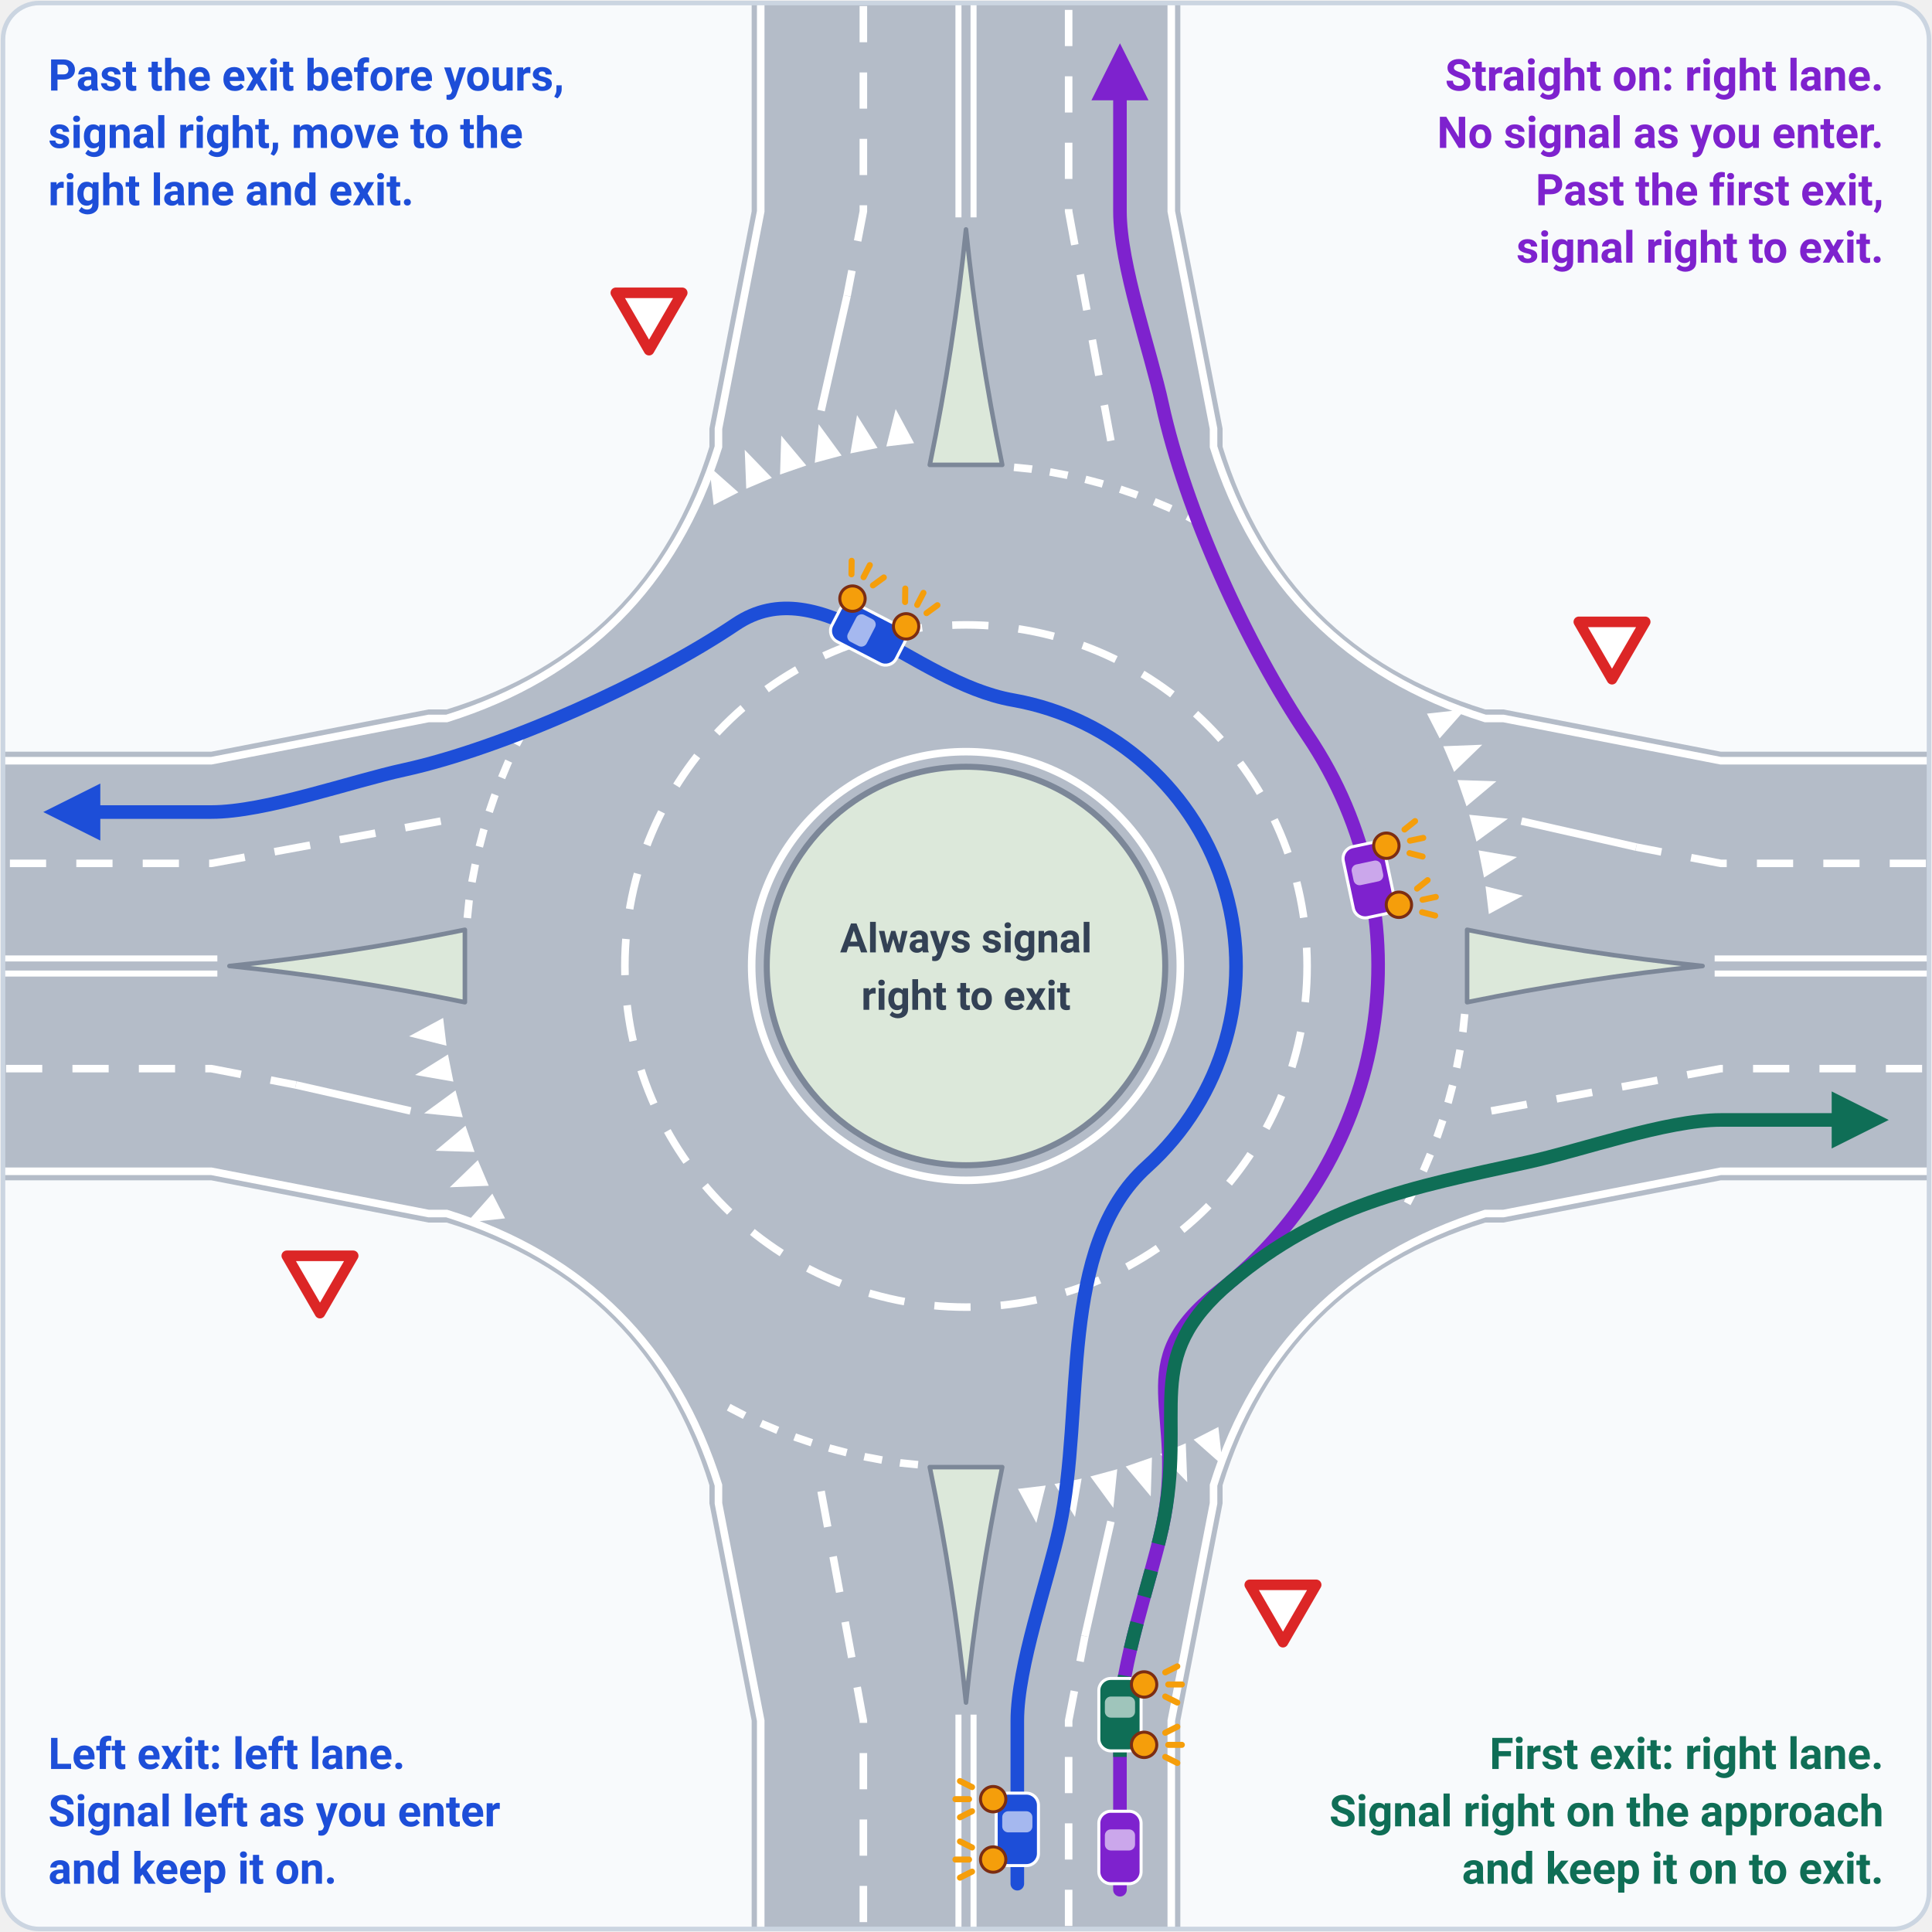
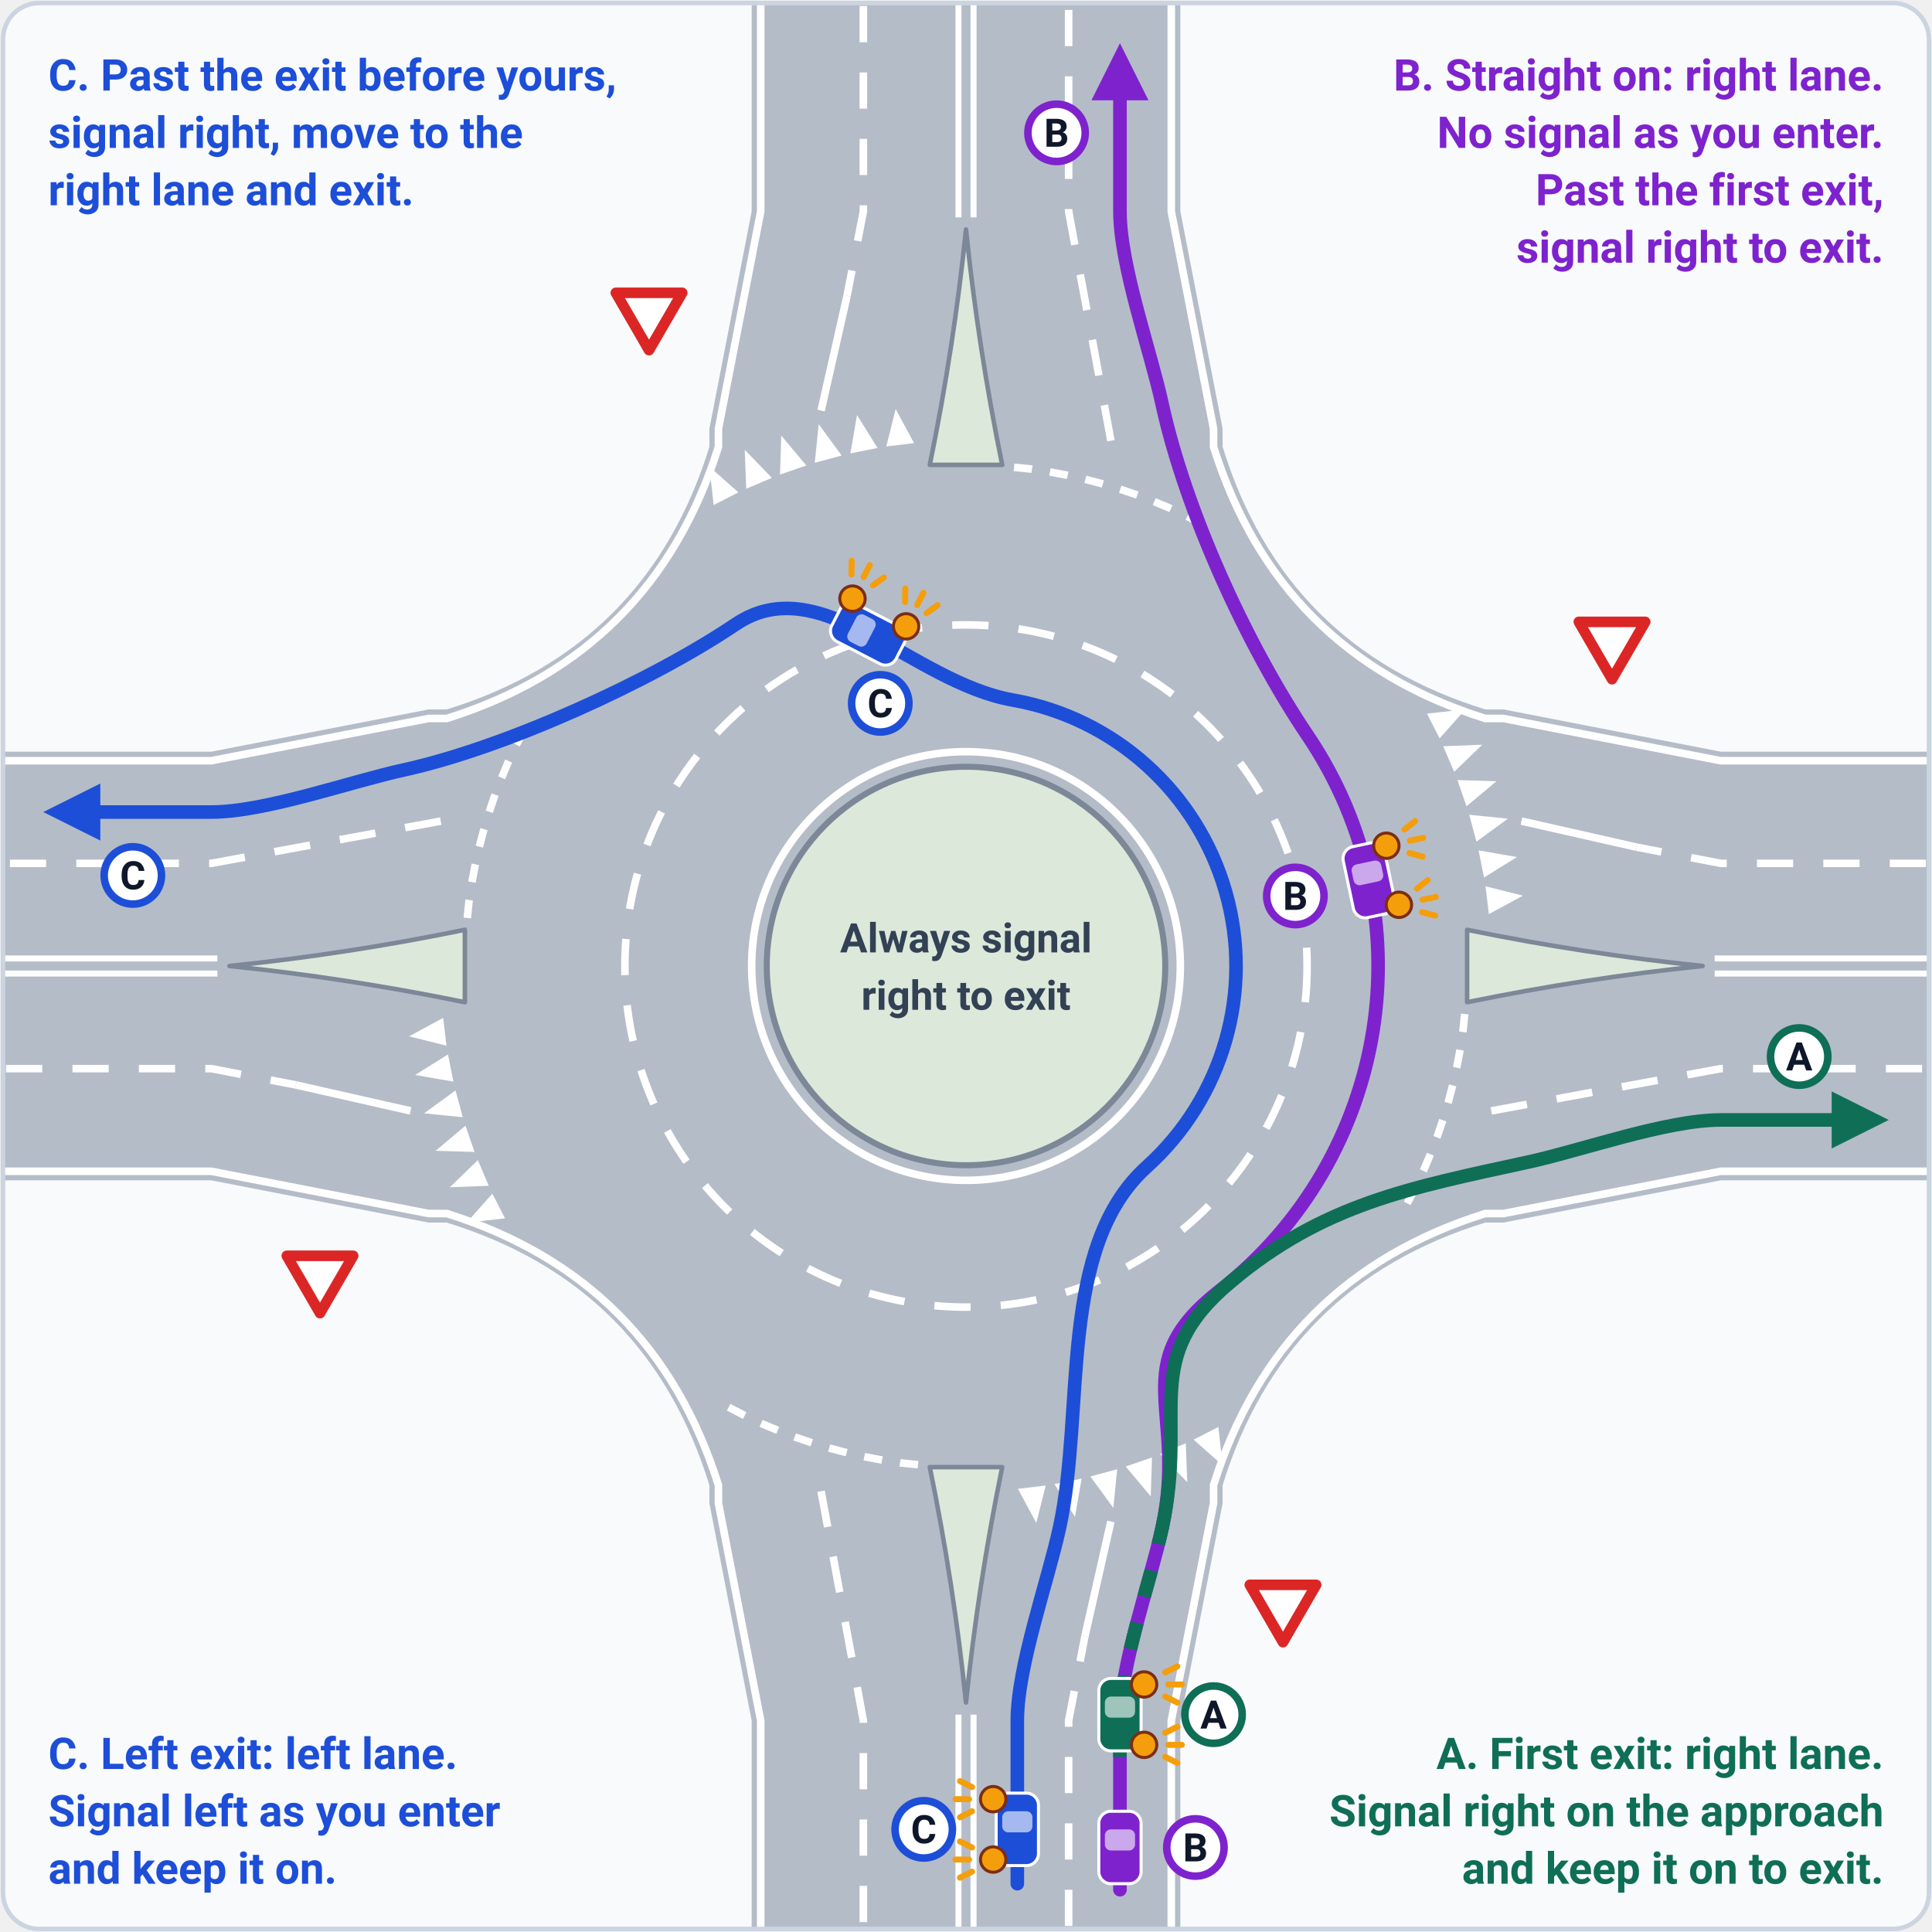
- <svg xmlns="http://www.w3.org/2000/svg" viewBox="0 0 640 640" role="img" aria-label="A roundabout with two lanes, seen from above, traffic going counterclockwise, with three cars entering at the bottom. The green car, in the right lane, signals right on the approach and takes the first exit. The purple car, in the right lane, gives no signal on entering, goes straight on, and signals right once past the first exit. The blue car, in the left lane, signals left on entering, goes round in the inner lane, then signals right and moves to the right lane for the left exit. Every car signals right to exit. Each entry has a yield line of white triangles.">
+ <svg xmlns="http://www.w3.org/2000/svg" viewBox="0 0 640 640" role="img" aria-label="A roundabout with two lanes, seen from above, traffic going counterclockwise, with three cars entering at the bottom. The green car (A), in the right lane, signals right on the approach and takes the first exit. The purple car (B), in the right lane, gives no signal on entering, goes straight on, and signals right once past the first exit. The blue car (C), in the left lane, signals left on entering, goes round in the inner lane, then signals right and moves to the right lane for the left exit. Every car signals right to exit. Each entry has a yield line of white triangles.">
  <defs>
    <clipPath id="card">
      <rect x="1" y="1" width="638" height="638" rx="12" />
    </clipPath>
    <marker id="ag" viewBox="0 0 10 10" refX="7" refY="5" markerWidth="4.2" markerHeight="4.2" orient="auto">
      <path d="M0,0 L10,5 L0,10 z" fill="#0F6E56" />
    </marker>
    <marker id="ab" viewBox="0 0 10 10" refX="7" refY="5" markerWidth="4.2" markerHeight="4.2" orient="auto">
      <path d="M0,0 L10,5 L0,10 z" fill="#1D4ED8" />
    </marker>
    <marker id="ap" viewBox="0 0 10 10" refX="7" refY="5" markerWidth="4.2" markerHeight="4.2" orient="auto">
      <path d="M0,0 L10,5 L0,10 z" fill="#7E22CE" />
    </marker>
  </defs>
  <rect x="1" y="1" width="638" height="638" rx="12" fill="#f8fafc" />
  <g clip-path="url(#card)">
    <g fill="#B4BCC8">
      <circle cx="320" cy="320" r="160" />
      <polygon points="391.0,660.0 391.0,570.0 405.0,498.0 405.0,410.0 235.0,410.0 235.0,498.0 249.0,570.0 249.0,660.0" />
      <path d="M 405.0,492.0 Q 425.5,425.5 492.0,405.0 L 320,320 Z" />
      <polygon points="660.0,249.0 570.0,249.0 498.0,235.0 410.0,235.0 410.0,405.0 498.0,405.0 570.0,391.0 660.0,391.0" />
      <path d="M 492.0,235.0 Q 425.5,214.5 405.0,148.0 L 320,320 Z" />
      <polygon points="249.0,-20.0 249.0,70.0 235.0,142.0 235.0,230.0 405.0,230.0 405.0,142.0 391.0,70.0 391.0,-20.0" />
      <path d="M 235.0,148.0 Q 214.5,214.5 148.0,235.0 L 320,320 Z" />
      <polygon points="-20.0,391.0 70.0,391.0 142.0,405.0 230.0,405.0 230.0,235.0 142.0,235.0 70.0,249.0 -20.0,249.0" />
      <path d="M 148.0,405.0 Q 214.5,425.5 235.0,492.0 L 320,320 Z" />
    </g>
    <circle cx="320" cy="320" r="66" fill="#DCE8DA" stroke="#7C8798" stroke-width="2" />
    <path d="M 320.0,564.0 Q 316.0,525.0 308.0,486.0 L 332.0,486.0 Q 324.0,525.0 320.0,564.0 Z" fill="#DCE8DA" stroke="#7C8798" stroke-width="1.5" stroke-linejoin="round" />
    <path d="M 564.0,320.0 Q 525.0,324.0 486.0,332.0 L 486.0,308.0 Q 525.0,316.0 564.0,320.0 Z" fill="#DCE8DA" stroke="#7C8798" stroke-width="1.5" stroke-linejoin="round" />
    <path d="M 320.0,76.0 Q 324.0,115.0 332.0,154.0 L 308.0,154.0 Q 316.0,115.0 320.0,76.0 Z" fill="#DCE8DA" stroke="#7C8798" stroke-width="1.5" stroke-linejoin="round" />
    <path d="M 76.0,320.0 Q 115.0,316.0 154.0,308.0 L 154.0,332.0 Q 115.0,324.0 76.0,320.0 Z" fill="#DCE8DA" stroke="#7C8798" stroke-width="1.5" stroke-linejoin="round" />
    <g fill="none" stroke="#ffffff" stroke-width="2.5" stroke-linecap="butt">
      <circle cx="320" cy="320" r="71" />
      <circle cx="320" cy="320" r="113" stroke-dasharray="12 10" />
      <path d="M 388.0,660.0 L 388.0,570.0 L 402.0,498.0 L 402.0,492.0 Q 423.5,423.5 492.0,402.0 L 498.0,402.0 L 570.0,388.0 L 660.0,388.0" />
      <line x1="317.5" y1="660.0" x2="317.5" y2="568.0" stroke-width="2" />
      <line x1="322.5" y1="660.0" x2="322.5" y2="568.0" stroke-width="2" />
      <path d="M 354.0,660.0 L 354.0,570.0 L 359.4,542.0" stroke-dasharray="12 10" />
      <path d="M 359.4,542.0 L 368.0,504.0" />
      <path d="M 272.0,494.0 L 286.0,570.0 L 286.0,660.0" stroke-dasharray="12 10" />
      <path d="M 304.1,485.2 L 298.2,484.6 L 292.4,483.7 L 286.6,482.6 L 280.8,481.3 L 275.1,479.8 L 269.4,478.1 L 263.8,476.2 L 258.3,474.1 L 252.8,471.8 L 247.4,469.3 L 242.2,466.6 L 237.0,463.8" stroke-dasharray="6 6" />
      <path d="M 660.0,252.0 L 570.0,252.0 L 498.0,238.0 L 492.0,238.0 Q 423.5,216.5 402.0,148.0 L 402.0,142.0 L 388.0,70.0 L 388.0,-20.0" />
      <line x1="660.0" y1="322.5" x2="568.0" y2="322.5" stroke-width="2" />
      <line x1="660.0" y1="317.5" x2="568.0" y2="317.5" stroke-width="2" />
      <path d="M 660.0,286.0 L 570.0,286.0 L 542.0,280.6" stroke-dasharray="12 10" />
      <path d="M 542.0,280.6 L 504.0,272.0" />
      <path d="M 494.0,368.0 L 570.0,354.0 L 660.0,354.0" stroke-dasharray="12 10" />
      <path d="M 485.2,335.9 L 484.6,341.8 L 483.7,347.6 L 482.6,353.4 L 481.3,359.2 L 479.8,364.9 L 478.1,370.6 L 476.2,376.2 L 474.1,381.7 L 471.8,387.2 L 469.3,392.6 L 466.6,397.8 L 463.8,403.0" stroke-dasharray="6 6" />
      <path d="M 252.0,-20.0 L 252.0,70.0 L 238.0,142.0 L 238.0,148.0 Q 216.5,216.5 148.0,238.0 L 142.0,238.0 L 70.0,252.0 L -20.0,252.0" />
      <line x1="322.5" y1="-20.0" x2="322.5" y2="72.0" stroke-width="2" />
      <line x1="317.5" y1="-20.0" x2="317.5" y2="72.0" stroke-width="2" />
      <path d="M 286.0,-20.0 L 286.0,70.0 L 280.6,98.0" stroke-dasharray="12 10" />
      <path d="M 280.6,98.0 L 272.0,136.0" />
      <path d="M 368.0,146.0 L 354.0,70.0 L 354.0,-20.0" stroke-dasharray="12 10" />
      <path d="M 335.9,154.8 L 341.8,155.4 L 347.6,156.3 L 353.4,157.4 L 359.2,158.7 L 364.9,160.2 L 370.6,161.9 L 376.2,163.8 L 381.7,165.9 L 387.2,168.2 L 392.6,170.7 L 397.8,173.4 L 403.0,176.2" stroke-dasharray="6 6" />
      <path d="M -20.0,388.0 L 70.0,388.0 L 142.0,402.0 L 148.0,402.0 Q 216.5,423.5 238.0,492.0 L 238.0,498.0 L 252.0,570.0 L 252.0,660.0" />
      <line x1="-20.0" y1="317.5" x2="72.0" y2="317.5" stroke-width="2" />
      <line x1="-20.0" y1="322.5" x2="72.0" y2="322.5" stroke-width="2" />
      <path d="M -20.0,354.0 L 70.0,354.0 L 98.0,359.4" stroke-dasharray="12 10" />
      <path d="M 98.0,359.4 L 136.0,368.0" />
      <path d="M 146.0,272.0 L 70.0,286.0 L -20.0,286.0" stroke-dasharray="12 10" />
      <path d="M 154.8,304.1 L 155.4,298.2 L 156.3,292.4 L 157.4,286.6 L 158.7,280.8 L 160.2,275.1 L 161.9,269.4 L 163.8,263.8 L 165.9,258.3 L 168.2,252.8 L 170.7,247.4 L 173.4,242.2 L 176.2,237.0" stroke-dasharray="6 6" />
    </g>
    <g fill="#ffffff">
      <polygon points="337.2,493.2 346.4,492.1 343.3,504.5" />
      <polygon points="349.3,491.6 358.3,489.8 356.1,502.5" />
      <polygon points="361.2,489.1 370.1,486.7 368.8,499.5" />
      <polygon points="372.9,485.8 381.6,482.8 381.2,495.7" />
      <polygon points="384.3,481.7 392.8,478.1 393.3,491.0" />
      <polygon points="395.4,476.9 403.6,472.7 405.0,485.4" />
      <polygon points="493.2,302.8 492.1,293.6 504.5,296.7" />
      <polygon points="491.6,290.7 489.8,281.7 502.5,283.9" />
      <polygon points="489.1,278.8 486.7,269.9 499.5,271.2" />
      <polygon points="485.8,267.1 482.8,258.4 495.7,258.8" />
      <polygon points="481.7,255.7 478.1,247.2 491.0,246.7" />
      <polygon points="476.9,244.6 472.7,236.4 485.4,235.0" />
      <polygon points="302.8,146.8 293.6,147.9 296.7,135.5" />
      <polygon points="290.7,148.4 281.7,150.2 283.9,137.5" />
      <polygon points="278.8,150.9 269.9,153.3 271.2,140.5" />
      <polygon points="267.1,154.2 258.4,157.2 258.8,144.3" />
      <polygon points="255.7,158.3 247.2,161.9 246.7,149.0" />
      <polygon points="244.6,163.1 236.4,167.3 235.0,154.6" />
      <polygon points="146.8,337.2 147.9,346.4 135.5,343.3" />
      <polygon points="148.4,349.3 150.2,358.3 137.5,356.1" />
      <polygon points="150.9,361.2 153.3,370.1 140.5,368.8" />
      <polygon points="154.2,372.9 157.2,381.6 144.3,381.2" />
      <polygon points="158.3,384.3 161.9,392.8 149.0,393.3" />
      <polygon points="163.1,395.4 167.3,403.6 154.6,405.0" />
    </g>
    <polygon points="414.0,525.0 436.0,525.0 425.0,544.0" fill="#ffffff" stroke="#DC2626" stroke-width="3.5" stroke-linejoin="round" />
    <polygon points="523.0,206.0 545.0,206.0 534.0,225.0" fill="#ffffff" stroke="#DC2626" stroke-width="3.5" stroke-linejoin="round" />
    <polygon points="204.0,97.0 226.0,97.0 215.0,116.0" fill="#ffffff" stroke="#DC2626" stroke-width="3.5" stroke-linejoin="round" />
    <polygon points="95.0,416.0 117.0,416.0 106.0,435.0" fill="#ffffff" stroke="#DC2626" stroke-width="3.5" stroke-linejoin="round" />
    <g fill="none" stroke-width="4.5" stroke-linecap="round" stroke-linejoin="round">
      <path d="M 371.0,626.0 L 371.0,570.0 C 371.0,552.0 381.2,523.6 385.0,506.0 C 393.5,466.9 372.5,452.2 404.0,427.6 A 136.5 136.5 0 0 0 433.2,243.7 C 413.0,213.8 392.7,169.2 385.0,134.0 C 381.2,116.4 371.0,88.0 371.0,70.0 L 371.0,20.0" stroke="#7E22CE" marker-end="url(#ap)" />
      <path d="M 371.0,582.0 L 371.0,570.0 C 371.0,552.0 381.2,523.6 385.0,506.0" stroke="#0F6E56" stroke-dasharray="9 9" stroke-linecap="butt" />
      <path d="M 385.0,506.0 C 393.5,466.9 377.1,450.3 407.7,424.6 C 438.4,398.9 466.9,393.5 506.0,385.0 C 523.6,381.2 552.0,371.0 570.0,371.0 L 620.0,371.0" stroke="#0F6E56" marker-end="url(#ag)" />
      <path d="M 337.0,624.0 L 337.0,570.0 C 337.0,552.0 347.2,523.6 351.0,506.0 C 359.5,466.9 350.2,413.3 379.9,386.5 A 89.5 89.5 0 0 0 335.5,231.9 C 302.1,226.0 271.9,187.8 243.7,206.8 C 215.5,225.8 167.2,247.7 134.0,255.0 C 116.4,258.8 88.0,269.0 70.0,269.0 L 20.0,269.0" stroke="#1D4ED8" marker-end="url(#ab)" />
    </g>
    <g transform="translate(371.0 568.0) rotate(-90)">
      <rect x="-12" y="-7" width="24" height="14" rx="4" fill="#0F6E56" stroke="#ffffff" stroke-width="1" />
      <rect x="-1" y="-5" width="7" height="10" rx="2" fill="#ffffff" opacity=".6" />
      <circle cx="10" cy="8" r="4.2" fill="#F59E0B" stroke="#7C2D12" stroke-width="1" />
      <path d="M 6 15 L 4 19 M 10 16 L 10 20.5 M 14 15 L 16 19" stroke="#F59E0B" stroke-width="2" stroke-linecap="round" fill="none" />
      <circle cx="-10" cy="8" r="4.2" fill="#F59E0B" stroke="#7C2D12" stroke-width="1" />
      <path d="M -14 15 L -16 19 M -10 16 L -10 20.5 M -6 15 L -4 19" stroke="#F59E0B" stroke-width="2" stroke-linecap="round" fill="none" />
    </g>
    <g transform="translate(371.0 612.0) rotate(-90)">
      <rect x="-12" y="-7" width="24" height="14" rx="4" fill="#7E22CE" stroke="#ffffff" stroke-width="1" />
      <rect x="-1" y="-5" width="7" height="10" rx="2" fill="#ffffff" opacity=".6" />
    </g>
    <g transform="translate(337.0 606.0) rotate(-90)">
      <rect x="-12" y="-7" width="24" height="14" rx="4" fill="#1D4ED8" stroke="#ffffff" stroke-width="1" />
      <rect x="-1" y="-5" width="7" height="10" rx="2" fill="#ffffff" opacity=".6" />
      <circle cx="10" cy="-8" r="4.2" fill="#F59E0B" stroke="#7C2D12" stroke-width="1" />
      <path d="M 6 -15 L 4 -19 M 10 -16 L 10 -20.5 M 14 -15 L 16 -19" stroke="#F59E0B" stroke-width="2" stroke-linecap="round" fill="none" />
      <circle cx="-10" cy="-8" r="4.2" fill="#F59E0B" stroke="#7C2D12" stroke-width="1" />
      <path d="M -14 -15 L -16 -19 M -10 -16 L -10 -20.5 M -6 -15 L -4 -19" stroke="#F59E0B" stroke-width="2" stroke-linecap="round" fill="none" />
    </g>
    <g transform="translate(453.5 291.6) rotate(-102.0)">
      <rect x="-12" y="-7" width="24" height="14" rx="4" fill="#7E22CE" stroke="#ffffff" stroke-width="1" />
      <rect x="-1" y="-5" width="7" height="10" rx="2" fill="#ffffff" opacity=".6" />
      <circle cx="10" cy="8" r="4.2" fill="#F59E0B" stroke="#7C2D12" stroke-width="1" />
      <path d="M 6 15 L 4 19 M 10 16 L 10 20.5 M 14 15 L 16 19" stroke="#F59E0B" stroke-width="2" stroke-linecap="round" fill="none" />
      <circle cx="-10" cy="8" r="4.2" fill="#F59E0B" stroke="#7C2D12" stroke-width="1" />
      <path d="M -14 15 L -16 19 M -10 16 L -10 20.5 M -6 15 L -4 19" stroke="#F59E0B" stroke-width="2" stroke-linecap="round" fill="none" />
    </g>
    <g transform="translate(287.6 210.0) rotate(-152.6447)">
      <rect x="-12" y="-7" width="24" height="14" rx="4" fill="#1D4ED8" stroke="#ffffff" stroke-width="1" />
      <rect x="-1" y="-5" width="7" height="10" rx="2" fill="#ffffff" opacity=".6" />
      <circle cx="10" cy="8" r="4.2" fill="#F59E0B" stroke="#7C2D12" stroke-width="1" />
      <path d="M 6 15 L 4 19 M 10 16 L 10 20.5 M 14 15 L 16 19" stroke="#F59E0B" stroke-width="2" stroke-linecap="round" fill="none" />
      <circle cx="-10" cy="8" r="4.2" fill="#F59E0B" stroke="#7C2D12" stroke-width="1" />
      <path d="M -14 15 L -16 19 M -10 16 L -10 20.5 M -6 15 L -4 19" stroke="#F59E0B" stroke-width="2" stroke-linecap="round" fill="none" />
    </g>
+     <circle cx="402.0" cy="568.0" r="9.5" fill="#ffffff" stroke="#0F6E56" stroke-width="2.5" />
+     <text x="402.0" y="572.6" text-anchor="middle" font-family="system-ui, -apple-system, 'Segoe UI', Roboto, sans-serif" font-size="13" font-weight="700" fill="#0f172a">A</text>
+     <circle cx="396.0" cy="612.0" r="9.5" fill="#ffffff" stroke="#7E22CE" stroke-width="2.5" />
+     <text x="396.0" y="616.6" text-anchor="middle" font-family="system-ui, -apple-system, 'Segoe UI', Roboto, sans-serif" font-size="13" font-weight="700" fill="#0f172a">B</text>
+     <circle cx="306.0" cy="606.0" r="9.5" fill="#ffffff" stroke="#1D4ED8" stroke-width="2.5" />
+     <text x="306.0" y="610.6" text-anchor="middle" font-family="system-ui, -apple-system, 'Segoe UI', Roboto, sans-serif" font-size="13" font-weight="700" fill="#0f172a">C</text>
+     <circle cx="596.0" cy="350.0" r="9.5" fill="#ffffff" stroke="#0F6E56" stroke-width="2.5" />
+     <text x="596.0" y="354.6" text-anchor="middle" font-family="system-ui, -apple-system, 'Segoe UI', Roboto, sans-serif" font-size="13" font-weight="700" fill="#0f172a">A</text>
+     <circle cx="350.0" cy="44.0" r="9.5" fill="#ffffff" stroke="#7E22CE" stroke-width="2.5" />
+     <text x="350.0" y="48.6" text-anchor="middle" font-family="system-ui, -apple-system, 'Segoe UI', Roboto, sans-serif" font-size="13" font-weight="700" fill="#0f172a">B</text>
+     <circle cx="44.0" cy="290.0" r="9.5" fill="#ffffff" stroke="#1D4ED8" stroke-width="2.5" />
+     <text x="44.0" y="294.6" text-anchor="middle" font-family="system-ui, -apple-system, 'Segoe UI', Roboto, sans-serif" font-size="13" font-weight="700" fill="#0f172a">C</text>
+     <circle cx="429.1" cy="296.8" r="9.5" fill="#ffffff" stroke="#7E22CE" stroke-width="2.5" />
+     <text x="429.1" y="301.4" text-anchor="middle" font-family="system-ui, -apple-system, 'Segoe UI', Roboto, sans-serif" font-size="13" font-weight="700" fill="#0f172a">B</text>
+     <circle cx="291.6" cy="233.0" r="9.5" fill="#ffffff" stroke="#1D4ED8" stroke-width="2.5" />
+     <text x="291.6" y="237.6" text-anchor="middle" font-family="system-ui, -apple-system, 'Segoe UI', Roboto, sans-serif" font-size="13" font-weight="700" fill="#0f172a">C</text>
  </g>
  <rect x="1" y="1" width="638" height="638" rx="12" fill="none" stroke="#cbd5e1" stroke-width="1.5" />
  <g font-family="system-ui, -apple-system, 'Segoe UI', Roboto, sans-serif" font-size="14.5" font-weight="600">
-     <text x="16" y="586" text-anchor="start" fill="#1D4ED8">Left exit: left lane.</text>
+     <text x="16" y="586" text-anchor="start" fill="#1D4ED8">C. Left exit: left lane.</text>
    <text x="16" y="605" text-anchor="start" fill="#1D4ED8">Signal left as you enter</text>
    <text x="16" y="624" text-anchor="start" fill="#1D4ED8">and keep it on.</text>
-     <text x="624" y="586" text-anchor="end" fill="#0F6E56">First exit: right lane.</text>
+     <text x="624" y="586" text-anchor="end" fill="#0F6E56">A. First exit: right lane.</text>
    <text x="624" y="605" text-anchor="end" fill="#0F6E56">Signal right on the approach</text>
    <text x="624" y="624" text-anchor="end" fill="#0F6E56">and keep it on to exit.</text>
-     <text x="16" y="30" text-anchor="start" fill="#1D4ED8">Past the exit before yours,</text>
+     <text x="16" y="30" text-anchor="start" fill="#1D4ED8">C. Past the exit before yours,</text>
    <text x="16" y="49" text-anchor="start" fill="#1D4ED8">signal right, move to the</text>
    <text x="16" y="68" text-anchor="start" fill="#1D4ED8">right lane and exit.</text>
-     <text x="624" y="30" text-anchor="end" fill="#7E22CE">Straight on: right lane.</text>
+     <text x="624" y="30" text-anchor="end" fill="#7E22CE">B. Straight on: right lane.</text>
    <text x="624" y="49" text-anchor="end" fill="#7E22CE">No signal as you enter.</text>
    <text x="624" y="68" text-anchor="end" fill="#7E22CE">Past the first exit,</text>
    <text x="624" y="87" text-anchor="end" fill="#7E22CE">signal right to exit.</text>
    <text x="320" y="315.5" text-anchor="middle" font-size="13.5" fill="#334155">Always signal</text>
    <text x="320" y="334.5" text-anchor="middle" font-size="13.5" fill="#334155">right to exit</text>
  </g>
</svg>
